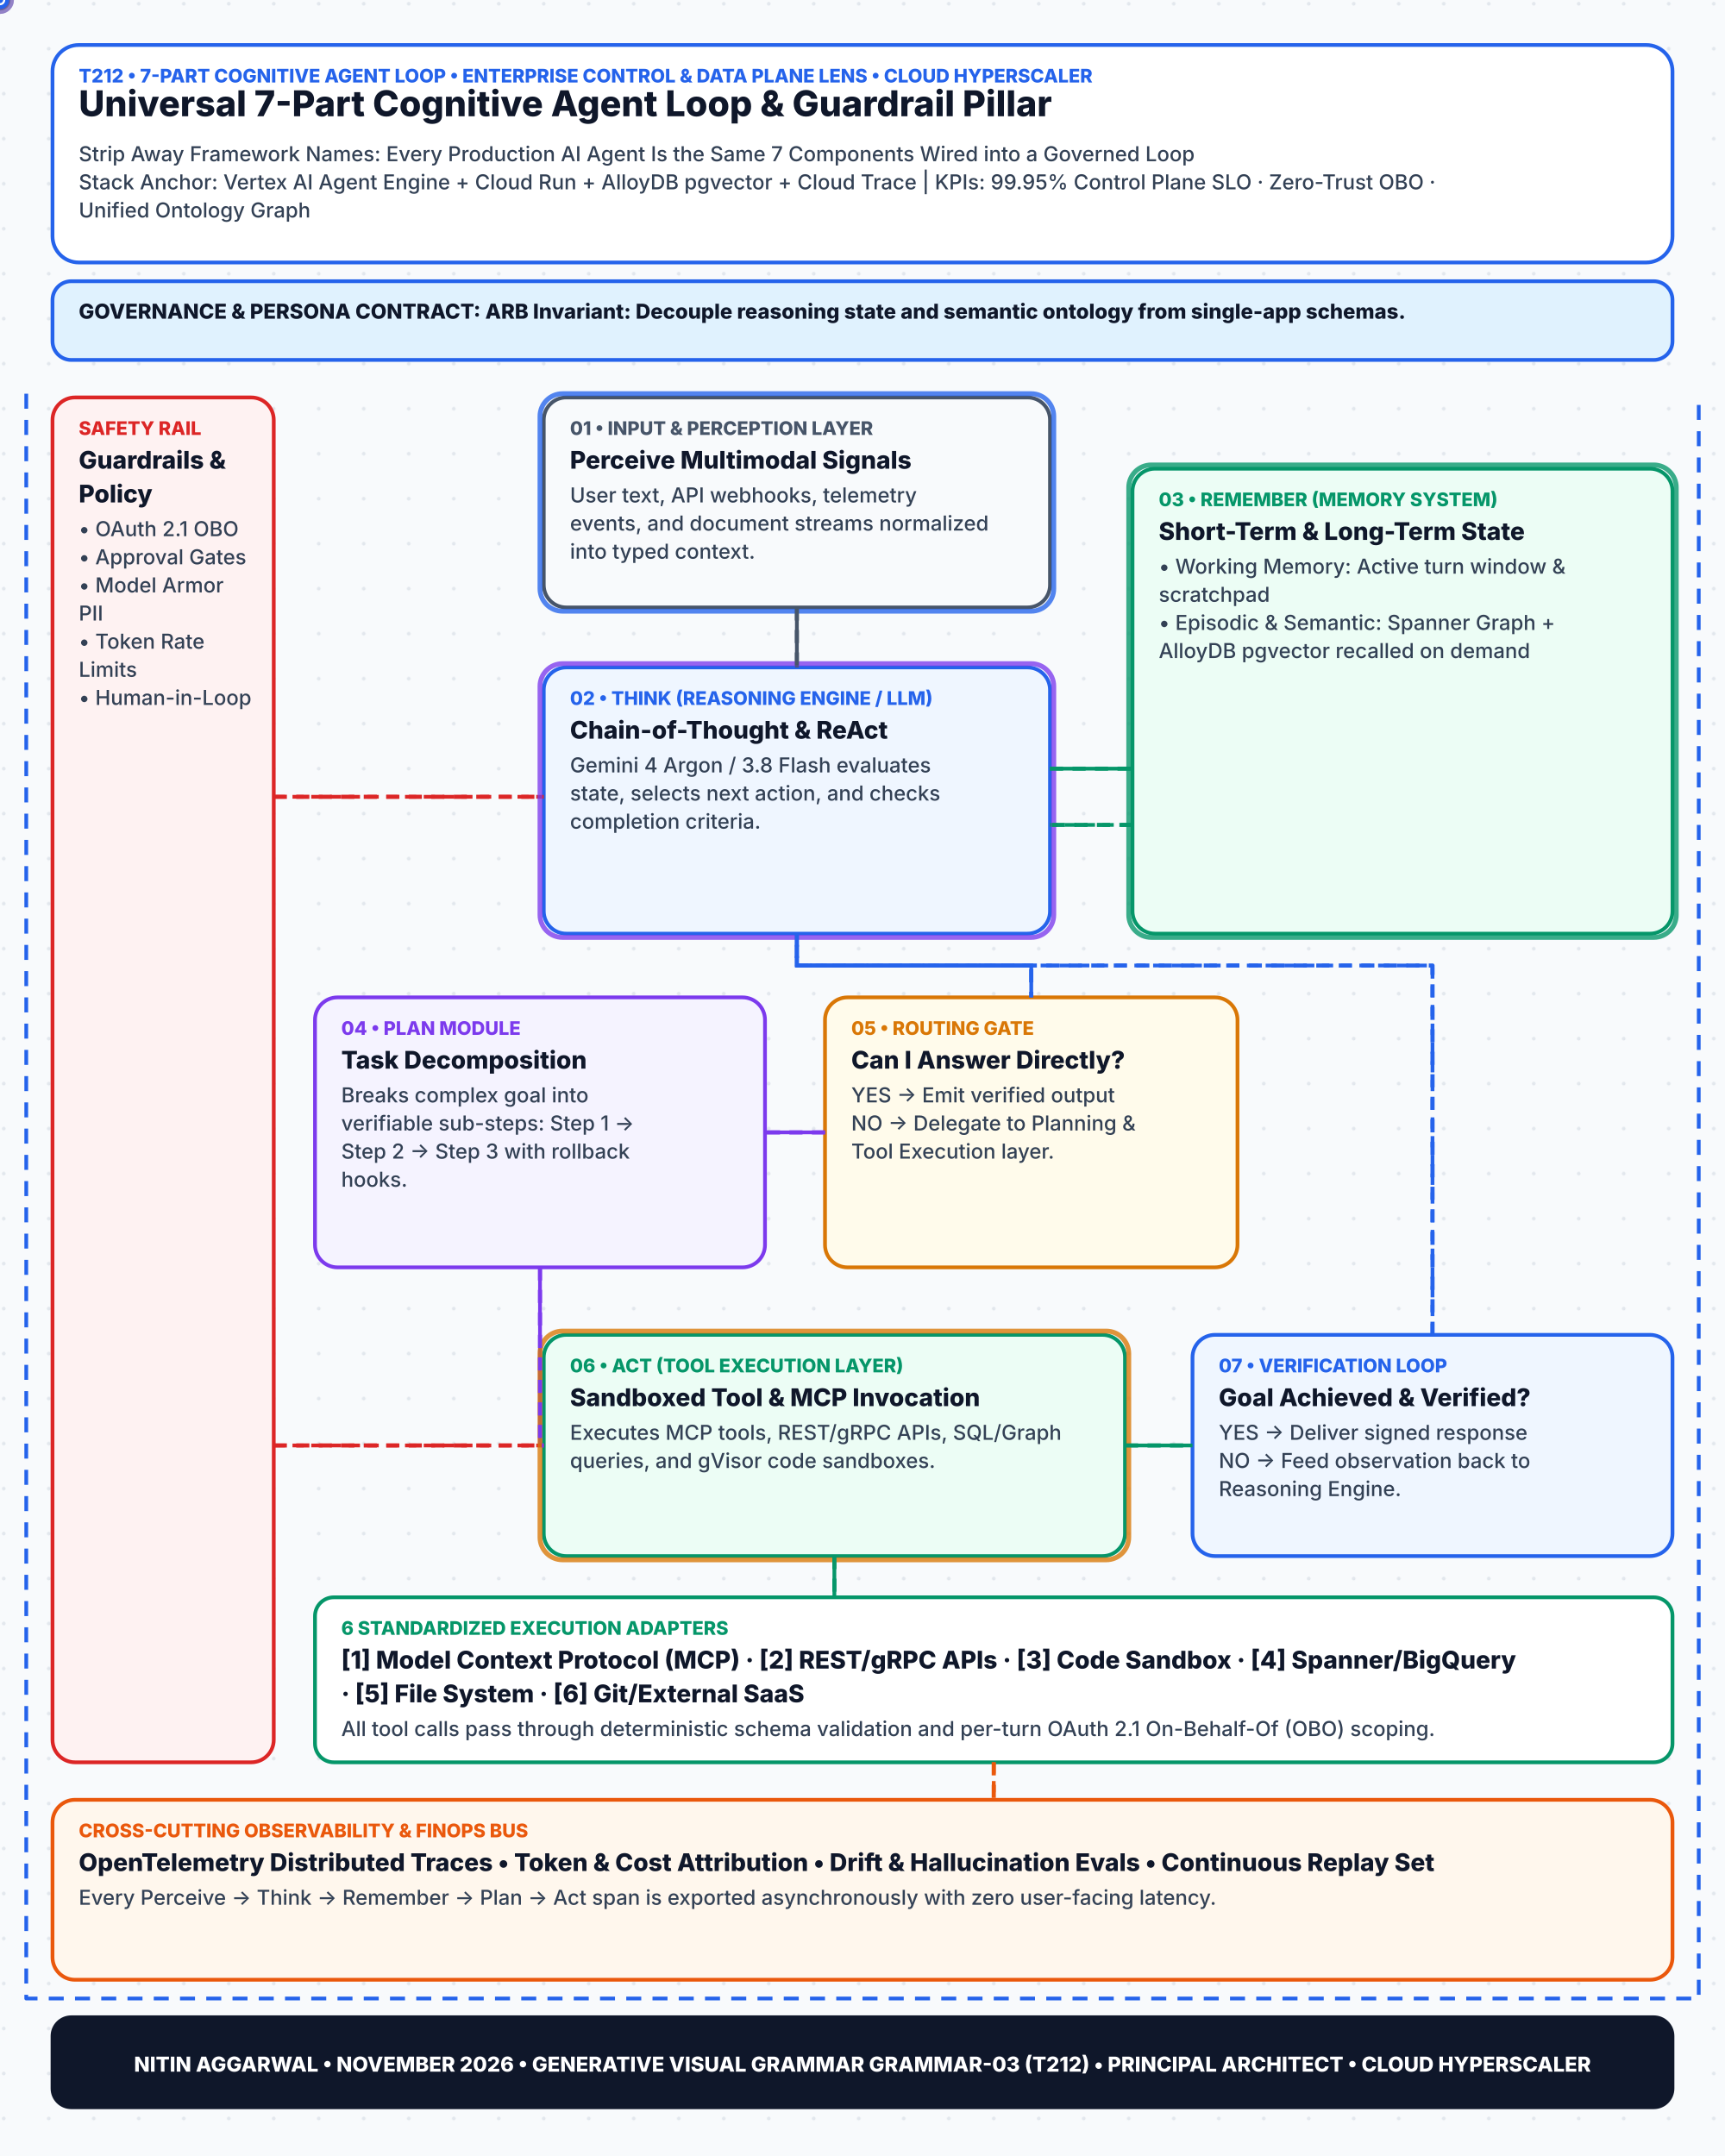
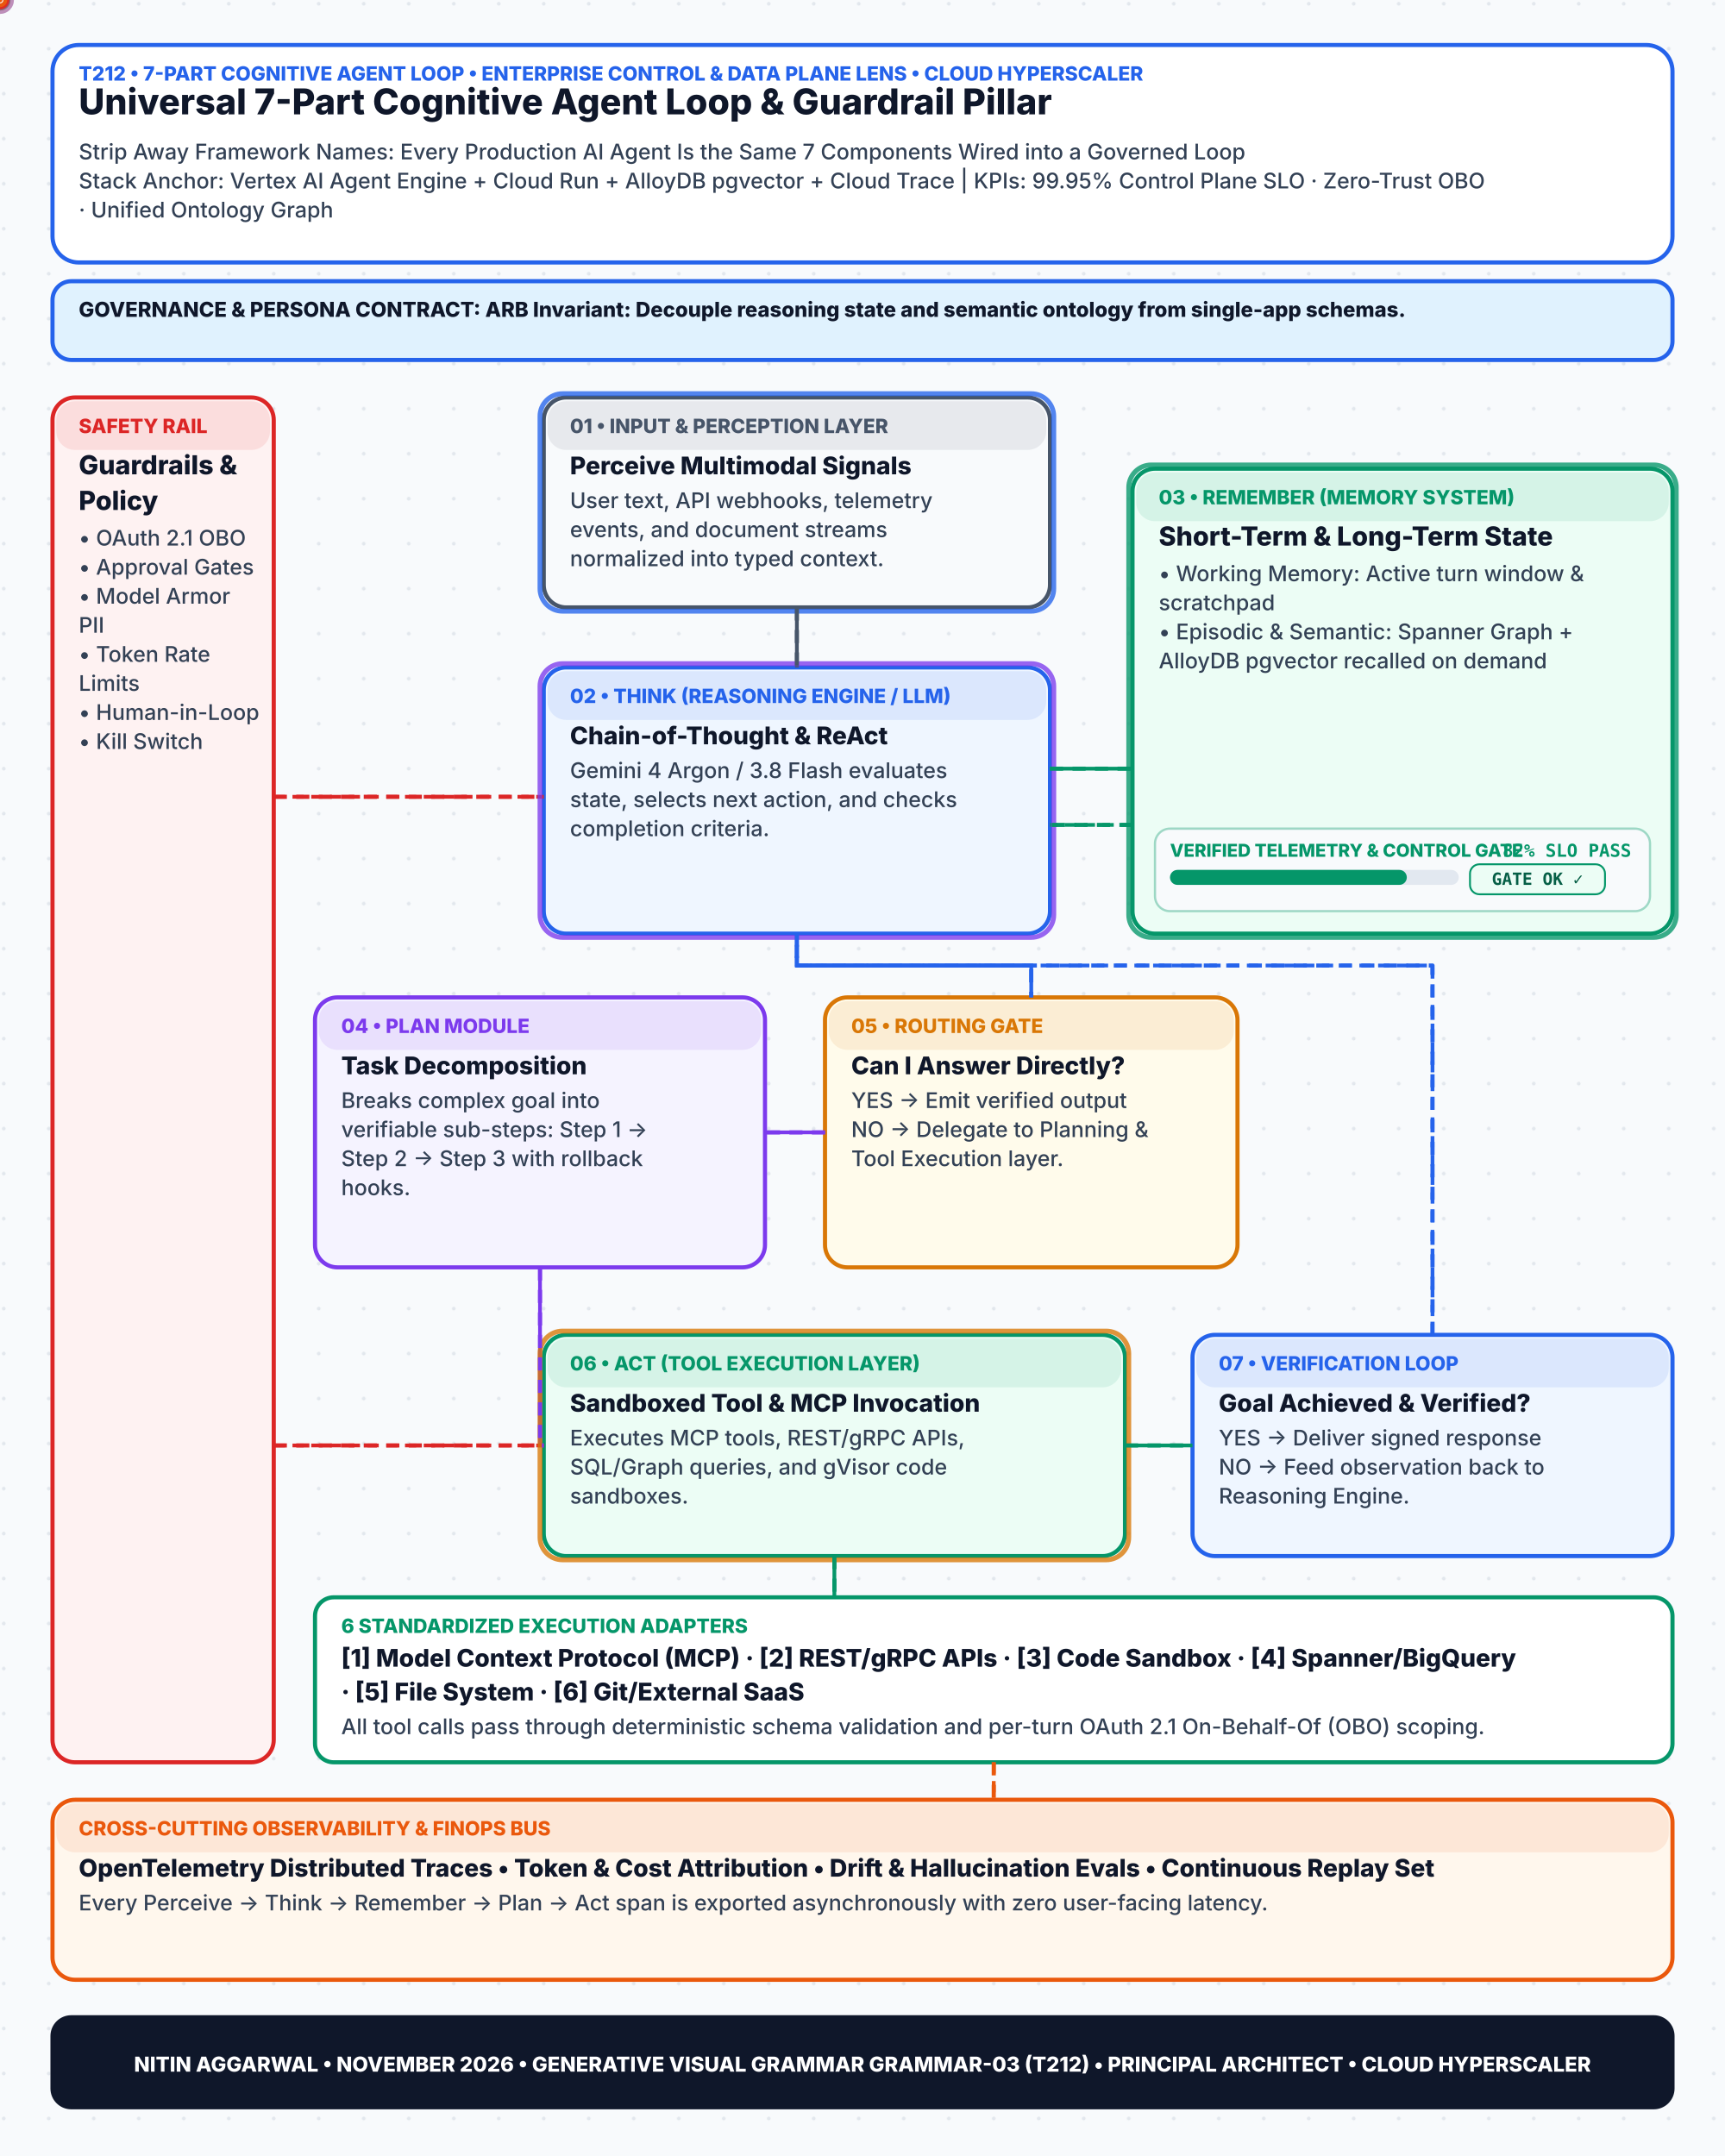
<svg xmlns="http://www.w3.org/2000/svg" viewBox="0 0 920 1150" width="920" height="1150">
  <defs>
    <pattern id="genGrid" width="24" height="24" patternUnits="userSpaceOnUse">
      <circle cx="2" cy="2" r="1" fill="#94A3B8" fill-opacity="0.20" />
    </pattern>
    <style>
@keyframes flowDash { from { stroke-dashoffset: 40; } to { stroke-dashoffset: 0; } }
.flow-line { animation: flowDash 1.0s linear infinite; }
@keyframes pulseStroke { 0%,100% { stroke-width: 2.4px; } 50% { stroke-width: 5px; } }
.pulse { animation: pulseStroke 2.2s ease-in-out infinite; }
@keyframes blink { 0%,100% { opacity: 1; } 50% { opacity: 0.35; } }
.blink { animation: blink 1.4s ease-in-out infinite; }
@keyframes phaseSpot1 { 0%,24% { opacity: 0.96; stroke-width: 3.4px; } 26%,100% { opacity: 0.22; stroke-width: 1.5px; } }
@keyframes phaseSpot2 { 0%,24% { opacity: 0.22; stroke-width: 1.5px; } 25%,49% { opacity: 0.96; stroke-width: 3.4px; } 51%,100% { opacity: 0.22; stroke-width: 1.5px; } }
@keyframes phaseSpot3 { 0%,49% { opacity: 0.22; stroke-width: 1.5px; } 50%,74% { opacity: 0.96; stroke-width: 3.4px; } 76%,100% { opacity: 0.22; stroke-width: 1.5px; } }
@keyframes phaseSpot4 { 0%,74% { opacity: 0.22; stroke-width: 1.5px; } 75%,99% { opacity: 0.96; stroke-width: 3.4px; } 100% { opacity: 0.22; stroke-width: 1.5px; } }
.phase-glow-1 { animation: phaseSpot1 4.8s ease-in-out infinite; }
.phase-glow-2 { animation: phaseSpot2 4.8s ease-in-out infinite; }
.phase-glow-3 { animation: phaseSpot3 4.8s ease-in-out infinite; }
.phase-glow-4 { animation: phaseSpot4 4.8s ease-in-out infinite; }
</style>
  </defs>
  <rect x="0" y="0" width="920" height="1150" fill="#F8FAFC" />
  <rect x="0" y="0" width="920" height="1150" fill="url(#genGrid)" />
-   <rect x="28.0" y="24.0" width="864.0" height="116.0" rx="14.0" fill="#FFFFFF" stroke="#2563EB" stroke-width="2" />
-   <text x="42.0" y="44.0" font-family="Inter, -apple-system, Helvetica, Arial, sans-serif" font-size="10" font-weight="800" fill="#2563EB">T212 • 7-PART COGNITIVE AGENT LOOP • ENTERPRISE CONTROL &amp; DATA PLANE LENS • CLOUD HYPERSCALER</text>
-   <text x="42.0" y="62.0" font-family="Inter, -apple-system, Helvetica, Arial, sans-serif" font-size="19" font-weight="800" fill="#0F172A">Universal 7-Part Cognitive Agent Loop &amp; Guardrail Pillar</text>
-   <text x="42.0" y="86.0" font-family="Inter, -apple-system, Helvetica, Arial, sans-serif" font-size="11" font-weight="500" fill="#334155">Strip Away Framework Names: Every Production AI Agent Is the Same 7 Components Wired into a Governed Loop</text>
-   <text x="42.0" y="101.0" font-family="Inter, -apple-system, Helvetica, Arial, sans-serif" font-size="11" font-weight="500" fill="#334155">Stack Anchor: Vertex AI Agent Engine + Cloud Run + AlloyDB pgvector + Cloud Trace | KPIs: 99.95% Control Plane SLO · Zero-Trust OBO ·</text>
-   <text x="42.0" y="116.0" font-family="Inter, -apple-system, Helvetica, Arial, sans-serif" font-size="11" font-weight="500" fill="#334155">Unified Ontology Graph</text>
-   <rect x="28.0" y="150.0" width="864.0" height="42.0" rx="10.0" fill="#E0F2FE" stroke="#2563EB" stroke-width="2" />
-   <text x="42.0" y="170.0" font-family="Inter, -apple-system, Helvetica, Arial, sans-serif" font-size="11" font-weight="800" fill="#0F172A">GOVERNANCE &amp; PERSONA CONTRACT: ARB Invariant: Decouple reasoning state and semantic ontology from single-app schemas.</text>
-   <rect x="28.0" y="212.0" width="118.0" height="728.0" rx="12.0" fill="#FEF2F2" stroke="#DC2626" stroke-width="2" />
-   <text x="42.0" y="232.0" font-family="Inter, -apple-system, Helvetica, Arial, sans-serif" font-size="10" font-weight="800" fill="#DC2626">SAFETY RAIL</text>
-   <text x="42.0" y="250.0" font-family="Inter, -apple-system, Helvetica, Arial, sans-serif" font-size="13" font-weight="800" fill="#0F172A">Guardrails &amp;</text>
-   <text x="42.0" y="268.0" font-family="Inter, -apple-system, Helvetica, Arial, sans-serif" font-size="13" font-weight="800" fill="#0F172A">Policy</text>
-   <text x="42.0" y="286.0" font-family="Inter, -apple-system, Helvetica, Arial, sans-serif" font-size="11" font-weight="500" fill="#334155">• OAuth 2.1 OBO</text>
-   <text x="42.0" y="301.0" font-family="Inter, -apple-system, Helvetica, Arial, sans-serif" font-size="11" font-weight="500" fill="#334155">• Approval Gates</text>
-   <text x="42.0" y="316.0" font-family="Inter, -apple-system, Helvetica, Arial, sans-serif" font-size="11" font-weight="500" fill="#334155">• Model Armor</text>
-   <text x="42.0" y="331.0" font-family="Inter, -apple-system, Helvetica, Arial, sans-serif" font-size="11" font-weight="500" fill="#334155">PII</text>
-   <text x="42.0" y="346.0" font-family="Inter, -apple-system, Helvetica, Arial, sans-serif" font-size="11" font-weight="500" fill="#334155">• Token Rate</text>
-   <text x="42.0" y="361.0" font-family="Inter, -apple-system, Helvetica, Arial, sans-serif" font-size="11" font-weight="500" fill="#334155">Limits</text>
-   <text x="42.0" y="376.0" font-family="Inter, -apple-system, Helvetica, Arial, sans-serif" font-size="11" font-weight="500" fill="#334155">• Human-in-Loop</text>
-   <rect x="290.0" y="212.0" width="270.0" height="112.0" rx="12.0" fill="#F8FAFC" stroke="#475569" stroke-width="2" />
-   <text x="304.0" y="232.0" font-family="Inter, -apple-system, Helvetica, Arial, sans-serif" font-size="10" font-weight="800" fill="#475569">01 • INPUT &amp; PERCEPTION LAYER</text>
-   <text x="304.0" y="250.0" font-family="Inter, -apple-system, Helvetica, Arial, sans-serif" font-size="13" font-weight="800" fill="#0F172A">Perceive Multimodal Signals</text>
-   <text x="304.0" y="268.0" font-family="Inter, -apple-system, Helvetica, Arial, sans-serif" font-size="11" font-weight="500" fill="#334155">User text, API webhooks, telemetry</text>
-   <text x="304.0" y="283.0" font-family="Inter, -apple-system, Helvetica, Arial, sans-serif" font-size="11" font-weight="500" fill="#334155">events, and document streams normalized</text>
-   <text x="304.0" y="298.0" font-family="Inter, -apple-system, Helvetica, Arial, sans-serif" font-size="11" font-weight="500" fill="#334155">into typed context.</text>
-   <rect x="290.0" y="356.0" width="270.0" height="142.0" rx="12.0" fill="#EFF6FF" stroke="#2563EB" stroke-width="2" />
-   <text x="304.0" y="376.0" font-family="Inter, -apple-system, Helvetica, Arial, sans-serif" font-size="10" font-weight="800" fill="#2563EB">02 • THINK (REASONING ENGINE / LLM)</text>
-   <text x="304.0" y="394.0" font-family="Inter, -apple-system, Helvetica, Arial, sans-serif" font-size="13" font-weight="800" fill="#0F172A">Chain-of-Thought &amp; ReAct</text>
-   <text x="304.0" y="412.0" font-family="Inter, -apple-system, Helvetica, Arial, sans-serif" font-size="11" font-weight="500" fill="#334155">Gemini 4 Argon / 3.8 Flash evaluates</text>
-   <text x="304.0" y="427.0" font-family="Inter, -apple-system, Helvetica, Arial, sans-serif" font-size="11" font-weight="500" fill="#334155">state, selects next action, and checks</text>
-   <text x="304.0" y="442.0" font-family="Inter, -apple-system, Helvetica, Arial, sans-serif" font-size="11" font-weight="500" fill="#334155">completion criteria.</text>
-   <rect x="604.0" y="250.0" width="288.0" height="248.0" rx="12.0" fill="#ECFDF5" stroke="#059669" stroke-width="2" />
-   <text x="618.0" y="270.0" font-family="Inter, -apple-system, Helvetica, Arial, sans-serif" font-size="10" font-weight="800" fill="#059669">03 • REMEMBER (MEMORY SYSTEM)</text>
-   <text x="618.0" y="288.0" font-family="Inter, -apple-system, Helvetica, Arial, sans-serif" font-size="13" font-weight="800" fill="#0F172A">Short-Term &amp; Long-Term State</text>
-   <text x="618.0" y="306.0" font-family="Inter, -apple-system, Helvetica, Arial, sans-serif" font-size="11" font-weight="500" fill="#334155">• Working Memory: Active turn window &amp;</text>
-   <text x="618.0" y="321.0" font-family="Inter, -apple-system, Helvetica, Arial, sans-serif" font-size="11" font-weight="500" fill="#334155">scratchpad</text>
-   <text x="618.0" y="336.0" font-family="Inter, -apple-system, Helvetica, Arial, sans-serif" font-size="11" font-weight="500" fill="#334155">• Episodic &amp; Semantic: Spanner Graph +</text>
-   <text x="618.0" y="351.0" font-family="Inter, -apple-system, Helvetica, Arial, sans-serif" font-size="11" font-weight="500" fill="#334155">AlloyDB pgvector recalled on demand</text>
-   <rect x="168.0" y="532.0" width="240.0" height="144.0" rx="12.0" fill="#F5F3FF" stroke="#7C3AED" stroke-width="2" />
-   <text x="182.0" y="552.0" font-family="Inter, -apple-system, Helvetica, Arial, sans-serif" font-size="10" font-weight="800" fill="#7C3AED">04 • PLAN MODULE</text>
-   <text x="182.0" y="570.0" font-family="Inter, -apple-system, Helvetica, Arial, sans-serif" font-size="13" font-weight="800" fill="#0F172A">Task Decomposition</text>
-   <text x="182.0" y="588.0" font-family="Inter, -apple-system, Helvetica, Arial, sans-serif" font-size="11" font-weight="500" fill="#334155">Breaks complex goal into</text>
-   <text x="182.0" y="603.0" font-family="Inter, -apple-system, Helvetica, Arial, sans-serif" font-size="11" font-weight="500" fill="#334155">verifiable sub-steps: Step 1 -&gt;</text>
-   <text x="182.0" y="618.0" font-family="Inter, -apple-system, Helvetica, Arial, sans-serif" font-size="11" font-weight="500" fill="#334155">Step 2 -&gt; Step 3 with rollback</text>
-   <text x="182.0" y="633.0" font-family="Inter, -apple-system, Helvetica, Arial, sans-serif" font-size="11" font-weight="500" fill="#334155">hooks.</text>
-   <rect x="440.0" y="532.0" width="220.0" height="144.0" rx="12.0" fill="#FFFBEB" stroke="#D97706" stroke-width="2" />
-   <text x="454.0" y="552.0" font-family="Inter, -apple-system, Helvetica, Arial, sans-serif" font-size="10" font-weight="800" fill="#D97706">05 • ROUTING GATE</text>
-   <text x="454.0" y="570.0" font-family="Inter, -apple-system, Helvetica, Arial, sans-serif" font-size="13" font-weight="800" fill="#0F172A">Can I Answer Directly?</text>
-   <text x="454.0" y="588.0" font-family="Inter, -apple-system, Helvetica, Arial, sans-serif" font-size="11" font-weight="500" fill="#334155">YES -&gt; Emit verified output</text>
-   <text x="454.0" y="603.0" font-family="Inter, -apple-system, Helvetica, Arial, sans-serif" font-size="11" font-weight="500" fill="#334155">NO -&gt; Delegate to Planning &amp;</text>
-   <text x="454.0" y="618.0" font-family="Inter, -apple-system, Helvetica, Arial, sans-serif" font-size="11" font-weight="500" fill="#334155">Tool Execution layer.</text>
-   <rect x="290.0" y="712.0" width="310.0" height="118.0" rx="12.0" fill="#ECFDF5" stroke="#059669" stroke-width="2" />
-   <text x="304.0" y="732.0" font-family="Inter, -apple-system, Helvetica, Arial, sans-serif" font-size="10" font-weight="800" fill="#059669">06 • ACT (TOOL EXECUTION LAYER)</text>
-   <text x="304.0" y="750.0" font-family="Inter, -apple-system, Helvetica, Arial, sans-serif" font-size="13" font-weight="800" fill="#0F172A">Sandboxed Tool &amp; MCP Invocation</text>
-   <text x="304.0" y="768.0" font-family="Inter, -apple-system, Helvetica, Arial, sans-serif" font-size="11" font-weight="500" fill="#334155">Executes MCP tools, REST/gRPC APIs, SQL/Graph</text>
-   <text x="304.0" y="783.0" font-family="Inter, -apple-system, Helvetica, Arial, sans-serif" font-size="11" font-weight="500" fill="#334155">queries, and gVisor code sandboxes.</text>
-   <rect x="636.0" y="712.0" width="256.0" height="118.0" rx="12.0" fill="#EFF6FF" stroke="#2563EB" stroke-width="2" />
-   <text x="650.0" y="732.0" font-family="Inter, -apple-system, Helvetica, Arial, sans-serif" font-size="10" font-weight="800" fill="#2563EB">07 • VERIFICATION LOOP</text>
-   <text x="650.0" y="750.0" font-family="Inter, -apple-system, Helvetica, Arial, sans-serif" font-size="13" font-weight="800" fill="#0F172A">Goal Achieved &amp; Verified?</text>
-   <text x="650.0" y="768.0" font-family="Inter, -apple-system, Helvetica, Arial, sans-serif" font-size="11" font-weight="500" fill="#334155">YES -&gt; Deliver signed response</text>
-   <text x="650.0" y="783.0" font-family="Inter, -apple-system, Helvetica, Arial, sans-serif" font-size="11" font-weight="500" fill="#334155">NO -&gt; Feed observation back to</text>
-   <text x="650.0" y="798.0" font-family="Inter, -apple-system, Helvetica, Arial, sans-serif" font-size="11" font-weight="500" fill="#334155">Reasoning Engine.</text>
-   <rect x="168.0" y="852.0" width="724.0" height="88.0" rx="10.0" fill="#FFFFFF" stroke="#059669" stroke-width="2" />
-   <text x="182.0" y="872.0" font-family="Inter, -apple-system, Helvetica, Arial, sans-serif" font-size="10" font-weight="800" fill="#059669">6 STANDARDIZED EXECUTION ADAPTERS</text>
-   <text x="182.0" y="890.0" font-family="Inter, -apple-system, Helvetica, Arial, sans-serif" font-size="13" font-weight="800" fill="#0F172A">[1] Model Context Protocol (MCP) · [2] REST/gRPC APIs · [3] Code Sandbox · [4] Spanner/BigQuery</text>
-   <text x="182.0" y="908.0" font-family="Inter, -apple-system, Helvetica, Arial, sans-serif" font-size="13" font-weight="800" fill="#0F172A">· [5] File System · [6] Git/External SaaS</text>
-   <text x="182.0" y="926.0" font-family="Inter, -apple-system, Helvetica, Arial, sans-serif" font-size="11" font-weight="500" fill="#334155">All tool calls pass through deterministic schema validation and per-turn OAuth 2.1 On-Behalf-Of (OBO) scoping.</text>
-   <rect x="28.0" y="960.0" width="864.0" height="96.0" rx="12.0" fill="#FFF7ED" stroke="#EA580C" stroke-width="2" />
-   <text x="42.0" y="980.0" font-family="Inter, -apple-system, Helvetica, Arial, sans-serif" font-size="10" font-weight="800" fill="#EA580C">CROSS-CUTTING OBSERVABILITY &amp; FINOPS BUS</text>
-   <text x="42.0" y="998.0" font-family="Inter, -apple-system, Helvetica, Arial, sans-serif" font-size="13" font-weight="800" fill="#0F172A">OpenTelemetry Distributed Traces • Token &amp; Cost Attribution • Drift &amp; Hallucination Evals • Continuous Replay Set</text>
-   <text x="42.0" y="1016.0" font-family="Inter, -apple-system, Helvetica, Arial, sans-serif" font-size="11" font-weight="500" fill="#334155">Every Perceive -&gt; Think -&gt; Remember -&gt; Plan -&gt; Act span is exported asynchronously with zero user-facing latency.</text>
-   <rect x="28.0" y="1076.0" width="864.0" height="48.0" rx="10.0" fill="#0F172A" stroke="#0F172A" stroke-width="2" />
+   <rect x="28.0" y="24.0" width="864.0" height="116.0" rx="14.0" fill="#FFFFFF" stroke="#2563EB" stroke-width="2.2" />
+   <text x="42.0" y="43.0" font-family="Inter, -apple-system, Helvetica, Arial, sans-serif" font-size="10.5" font-weight="800" fill="#2563EB">T212 • 7-PART COGNITIVE AGENT LOOP • ENTERPRISE CONTROL &amp; DATA PLANE LENS • CLOUD HYPERSCALER</text>
+   <text x="42.0" y="61.0" font-family="Inter, -apple-system, Helvetica, Arial, sans-serif" font-size="19" font-weight="800" fill="#0F172A">Universal 7-Part Cognitive Agent Loop &amp; Guardrail Pillar</text>
+   <text x="42.0" y="85.0" font-family="Inter, -apple-system, Helvetica, Arial, sans-serif" font-size="11.5" font-weight="500" fill="#334155">Strip Away Framework Names: Every Production AI Agent Is the Same 7 Components Wired into a Governed Loop</text>
+   <text x="42.0" y="100.5" font-family="Inter, -apple-system, Helvetica, Arial, sans-serif" font-size="11.5" font-weight="500" fill="#334155">Stack Anchor: Vertex AI Agent Engine + Cloud Run + AlloyDB pgvector + Cloud Trace | KPIs: 99.95% Control Plane SLO · Zero-Trust OBO</text>
+   <text x="42.0" y="116.0" font-family="Inter, -apple-system, Helvetica, Arial, sans-serif" font-size="11.5" font-weight="500" fill="#334155">· Unified Ontology Graph</text>
+   <rect x="28.0" y="150.0" width="864.0" height="42.0" rx="10.0" fill="#E0F2FE" stroke="#2563EB" stroke-width="2.2" />
+   <text x="42.0" y="169.0" font-family="Inter, -apple-system, Helvetica, Arial, sans-serif" font-size="11" font-weight="800" fill="#0F172A">GOVERNANCE &amp; PERSONA CONTRACT: ARB Invariant: Decouple reasoning state and semantic ontology from single-app schemas.</text>
+   <rect x="28.0" y="212.0" width="118.0" height="728.0" rx="12.0" fill="#FEF2F2" stroke="#DC2626" stroke-width="2.2" />
+   <rect x="30.0" y="214.0" width="114.0" height="26.0" rx="10.0" fill="#DC2626" fill-opacity="0.10" />
+   <text x="42.0" y="231.0" font-family="Inter, -apple-system, Helvetica, Arial, sans-serif" font-size="10.5" font-weight="800" fill="#DC2626">SAFETY RAIL</text>
+   <text x="42.0" y="253.0" font-family="Inter, -apple-system, Helvetica, Arial, sans-serif" font-size="14" font-weight="800" fill="#0F172A">Guardrails &amp;</text>
+   <text x="42.0" y="272.0" font-family="Inter, -apple-system, Helvetica, Arial, sans-serif" font-size="14" font-weight="800" fill="#0F172A">Policy</text>
+   <text x="42.0" y="291.0" font-family="Inter, -apple-system, Helvetica, Arial, sans-serif" font-size="11.5" font-weight="500" fill="#334155">• OAuth 2.1 OBO</text>
+   <text x="42.0" y="306.5" font-family="Inter, -apple-system, Helvetica, Arial, sans-serif" font-size="11.5" font-weight="500" fill="#334155">• Approval Gates</text>
+   <text x="42.0" y="322.0" font-family="Inter, -apple-system, Helvetica, Arial, sans-serif" font-size="11.5" font-weight="500" fill="#334155">• Model Armor</text>
+   <text x="42.0" y="337.5" font-family="Inter, -apple-system, Helvetica, Arial, sans-serif" font-size="11.5" font-weight="500" fill="#334155">PII</text>
+   <text x="42.0" y="353.0" font-family="Inter, -apple-system, Helvetica, Arial, sans-serif" font-size="11.5" font-weight="500" fill="#334155">• Token Rate</text>
+   <text x="42.0" y="368.5" font-family="Inter, -apple-system, Helvetica, Arial, sans-serif" font-size="11.5" font-weight="500" fill="#334155">Limits</text>
+   <text x="42.0" y="384.0" font-family="Inter, -apple-system, Helvetica, Arial, sans-serif" font-size="11.5" font-weight="500" fill="#334155">• Human-in-Loop</text>
+   <text x="42.0" y="399.5" font-family="Inter, -apple-system, Helvetica, Arial, sans-serif" font-size="11.5" font-weight="500" fill="#334155">• Kill Switch</text>
+   <rect x="290.0" y="212.0" width="270.0" height="112.0" rx="12.0" fill="#F8FAFC" stroke="#475569" stroke-width="2.2" />
+   <rect x="292.0" y="214.0" width="266.0" height="26.0" rx="10.0" fill="#475569" fill-opacity="0.10" />
+   <text x="304.0" y="231.0" font-family="Inter, -apple-system, Helvetica, Arial, sans-serif" font-size="10.5" font-weight="800" fill="#475569">01 • INPUT &amp; PERCEPTION LAYER</text>
+   <text x="304.0" y="253.0" font-family="Inter, -apple-system, Helvetica, Arial, sans-serif" font-size="13" font-weight="800" fill="#0F172A">Perceive Multimodal Signals</text>
+   <text x="304.0" y="271.0" font-family="Inter, -apple-system, Helvetica, Arial, sans-serif" font-size="11.5" font-weight="500" fill="#334155">User text, API webhooks, telemetry</text>
+   <text x="304.0" y="286.5" font-family="Inter, -apple-system, Helvetica, Arial, sans-serif" font-size="11.5" font-weight="500" fill="#334155">events, and document streams</text>
+   <text x="304.0" y="302.0" font-family="Inter, -apple-system, Helvetica, Arial, sans-serif" font-size="11.5" font-weight="500" fill="#334155">normalized into typed context.</text>
+   <rect x="290.0" y="356.0" width="270.0" height="142.0" rx="12.0" fill="#EFF6FF" stroke="#2563EB" stroke-width="2.2" />
+   <rect x="292.0" y="358.0" width="266.0" height="26.0" rx="10.0" fill="#2563EB" fill-opacity="0.10" />
+   <text x="304.0" y="375.0" font-family="Inter, -apple-system, Helvetica, Arial, sans-serif" font-size="10.5" font-weight="800" fill="#2563EB">02 • THINK (REASONING ENGINE / LLM)</text>
+   <text x="304.0" y="397.0" font-family="Inter, -apple-system, Helvetica, Arial, sans-serif" font-size="13" font-weight="800" fill="#0F172A">Chain-of-Thought &amp; ReAct</text>
+   <text x="304.0" y="415.0" font-family="Inter, -apple-system, Helvetica, Arial, sans-serif" font-size="11.5" font-weight="500" fill="#334155">Gemini 4 Argon / 3.8 Flash evaluates</text>
+   <text x="304.0" y="430.5" font-family="Inter, -apple-system, Helvetica, Arial, sans-serif" font-size="11.5" font-weight="500" fill="#334155">state, selects next action, and checks</text>
+   <text x="304.0" y="446.0" font-family="Inter, -apple-system, Helvetica, Arial, sans-serif" font-size="11.5" font-weight="500" fill="#334155">completion criteria.</text>
+   <rect x="604.0" y="250.0" width="288.0" height="248.0" rx="12.0" fill="#ECFDF5" stroke="#059669" stroke-width="2.2" />
+   <rect x="606.0" y="252.0" width="284.0" height="26.0" rx="10.0" fill="#059669" fill-opacity="0.10" />
+   <text x="618.0" y="269.0" font-family="Inter, -apple-system, Helvetica, Arial, sans-serif" font-size="10.5" font-weight="800" fill="#059669">03 • REMEMBER (MEMORY SYSTEM)</text>
+   <text x="618.0" y="291.0" font-family="Inter, -apple-system, Helvetica, Arial, sans-serif" font-size="14" font-weight="800" fill="#0F172A">Short-Term &amp; Long-Term State</text>
+   <text x="618.0" y="310.0" font-family="Inter, -apple-system, Helvetica, Arial, sans-serif" font-size="11.5" font-weight="500" fill="#334155">• Working Memory: Active turn window &amp;</text>
+   <text x="618.0" y="325.5" font-family="Inter, -apple-system, Helvetica, Arial, sans-serif" font-size="11.5" font-weight="500" fill="#334155">scratchpad</text>
+   <text x="618.0" y="341.0" font-family="Inter, -apple-system, Helvetica, Arial, sans-serif" font-size="11.5" font-weight="500" fill="#334155">• Episodic &amp; Semantic: Spanner Graph +</text>
+   <text x="618.0" y="356.5" font-family="Inter, -apple-system, Helvetica, Arial, sans-serif" font-size="11.5" font-weight="500" fill="#334155">AlloyDB pgvector recalled on demand</text>
+   <rect x="616.0" y="442.0" width="264.0" height="44.0" rx="8.0" fill="#F8FAFC" stroke="#059669" stroke-opacity="0.35" stroke-width="1.2" />
+   <text x="624.0" y="457.0" font-family="Inter, -apple-system, Helvetica, Arial, sans-serif" font-size="9.5" font-weight="800" fill="#059669">VERIFIED TELEMETRY &amp; CONTROL GATE</text>
+   <text x="870.0" y="457.0" text-anchor="end" font-family="ui-monospace, SFMono-Regular, Menlo, monospace" font-size="9.5" font-weight="800" fill="#059669">82% SLO PASS</text>
+   <rect x="624.0" y="464.0" width="154.0" height="8.0" rx="4.0" fill="#E2E8F0" />
+   <rect x="624.0" y="464.0" width="126.3" height="8.0" rx="4.0" fill="#059669" />
+   <rect x="784.0" y="461.0" width="72.0" height="16.0" rx="5.0" fill="#ECFDF5" stroke="#059669" stroke-width="1" />
+   <text x="820.0" y="472.0" text-anchor="middle" font-family="ui-monospace, SFMono-Regular, Menlo, monospace" font-size="9" font-weight="800" fill="#065F46">GATE OK ✓</text>
+   <rect x="168.0" y="532.0" width="240.0" height="144.0" rx="12.0" fill="#F5F3FF" stroke="#7C3AED" stroke-width="2.2" />
+   <rect x="170.0" y="534.0" width="236.0" height="26.0" rx="10.0" fill="#7C3AED" fill-opacity="0.10" />
+   <text x="182.0" y="551.0" font-family="Inter, -apple-system, Helvetica, Arial, sans-serif" font-size="10.5" font-weight="800" fill="#7C3AED">04 • PLAN MODULE</text>
+   <text x="182.0" y="573.0" font-family="Inter, -apple-system, Helvetica, Arial, sans-serif" font-size="13" font-weight="800" fill="#0F172A">Task Decomposition</text>
+   <text x="182.0" y="591.0" font-family="Inter, -apple-system, Helvetica, Arial, sans-serif" font-size="11.5" font-weight="500" fill="#334155">Breaks complex goal into</text>
+   <text x="182.0" y="606.5" font-family="Inter, -apple-system, Helvetica, Arial, sans-serif" font-size="11.5" font-weight="500" fill="#334155">verifiable sub-steps: Step 1 -&gt;</text>
+   <text x="182.0" y="622.0" font-family="Inter, -apple-system, Helvetica, Arial, sans-serif" font-size="11.5" font-weight="500" fill="#334155">Step 2 -&gt; Step 3 with rollback</text>
+   <text x="182.0" y="637.5" font-family="Inter, -apple-system, Helvetica, Arial, sans-serif" font-size="11.5" font-weight="500" fill="#334155">hooks.</text>
+   <rect x="440.0" y="532.0" width="220.0" height="144.0" rx="12.0" fill="#FFFBEB" stroke="#D97706" stroke-width="2.2" />
+   <rect x="442.0" y="534.0" width="216.0" height="26.0" rx="10.0" fill="#D97706" fill-opacity="0.10" />
+   <text x="454.0" y="551.0" font-family="Inter, -apple-system, Helvetica, Arial, sans-serif" font-size="10.5" font-weight="800" fill="#D97706">05 • ROUTING GATE</text>
+   <text x="454.0" y="573.0" font-family="Inter, -apple-system, Helvetica, Arial, sans-serif" font-size="13" font-weight="800" fill="#0F172A">Can I Answer Directly?</text>
+   <text x="454.0" y="591.0" font-family="Inter, -apple-system, Helvetica, Arial, sans-serif" font-size="11.5" font-weight="500" fill="#334155">YES -&gt; Emit verified output</text>
+   <text x="454.0" y="606.5" font-family="Inter, -apple-system, Helvetica, Arial, sans-serif" font-size="11.5" font-weight="500" fill="#334155">NO -&gt; Delegate to Planning &amp;</text>
+   <text x="454.0" y="622.0" font-family="Inter, -apple-system, Helvetica, Arial, sans-serif" font-size="11.5" font-weight="500" fill="#334155">Tool Execution layer.</text>
+   <rect x="290.0" y="712.0" width="310.0" height="118.0" rx="12.0" fill="#ECFDF5" stroke="#059669" stroke-width="2.2" />
+   <rect x="292.0" y="714.0" width="306.0" height="26.0" rx="10.0" fill="#059669" fill-opacity="0.10" />
+   <text x="304.0" y="731.0" font-family="Inter, -apple-system, Helvetica, Arial, sans-serif" font-size="10.5" font-weight="800" fill="#059669">06 • ACT (TOOL EXECUTION LAYER)</text>
+   <text x="304.0" y="753.0" font-family="Inter, -apple-system, Helvetica, Arial, sans-serif" font-size="13" font-weight="800" fill="#0F172A">Sandboxed Tool &amp; MCP Invocation</text>
+   <text x="304.0" y="771.0" font-family="Inter, -apple-system, Helvetica, Arial, sans-serif" font-size="11.5" font-weight="500" fill="#334155">Executes MCP tools, REST/gRPC APIs,</text>
+   <text x="304.0" y="786.5" font-family="Inter, -apple-system, Helvetica, Arial, sans-serif" font-size="11.5" font-weight="500" fill="#334155">SQL/Graph queries, and gVisor code</text>
+   <text x="304.0" y="802.0" font-family="Inter, -apple-system, Helvetica, Arial, sans-serif" font-size="11.5" font-weight="500" fill="#334155">sandboxes.</text>
+   <rect x="636.0" y="712.0" width="256.0" height="118.0" rx="12.0" fill="#EFF6FF" stroke="#2563EB" stroke-width="2.2" />
+   <rect x="638.0" y="714.0" width="252.0" height="26.0" rx="10.0" fill="#2563EB" fill-opacity="0.10" />
+   <text x="650.0" y="731.0" font-family="Inter, -apple-system, Helvetica, Arial, sans-serif" font-size="10.5" font-weight="800" fill="#2563EB">07 • VERIFICATION LOOP</text>
+   <text x="650.0" y="753.0" font-family="Inter, -apple-system, Helvetica, Arial, sans-serif" font-size="13" font-weight="800" fill="#0F172A">Goal Achieved &amp; Verified?</text>
+   <text x="650.0" y="771.0" font-family="Inter, -apple-system, Helvetica, Arial, sans-serif" font-size="11.5" font-weight="500" fill="#334155">YES -&gt; Deliver signed response</text>
+   <text x="650.0" y="786.5" font-family="Inter, -apple-system, Helvetica, Arial, sans-serif" font-size="11.5" font-weight="500" fill="#334155">NO -&gt; Feed observation back to</text>
+   <text x="650.0" y="802.0" font-family="Inter, -apple-system, Helvetica, Arial, sans-serif" font-size="11.5" font-weight="500" fill="#334155">Reasoning Engine.</text>
+   <rect x="168.0" y="852.0" width="724.0" height="88.0" rx="10.0" fill="#FFFFFF" stroke="#059669" stroke-width="2.2" />
+   <text x="182.0" y="871.0" font-family="Inter, -apple-system, Helvetica, Arial, sans-serif" font-size="10.5" font-weight="800" fill="#059669">6 STANDARDIZED EXECUTION ADAPTERS</text>
+   <text x="182.0" y="889.0" font-family="Inter, -apple-system, Helvetica, Arial, sans-serif" font-size="13" font-weight="800" fill="#0F172A">[1] Model Context Protocol (MCP) · [2] REST/gRPC APIs · [3] Code Sandbox · [4] Spanner/BigQuery</text>
+   <text x="182.0" y="907.0" font-family="Inter, -apple-system, Helvetica, Arial, sans-serif" font-size="13" font-weight="800" fill="#0F172A">· [5] File System · [6] Git/External SaaS</text>
+   <text x="182.0" y="925.0" font-family="Inter, -apple-system, Helvetica, Arial, sans-serif" font-size="11.5" font-weight="500" fill="#334155">All tool calls pass through deterministic schema validation and per-turn OAuth 2.1 On-Behalf-Of (OBO) scoping.</text>
+   <rect x="28.0" y="960.0" width="864.0" height="96.0" rx="12.0" fill="#FFF7ED" stroke="#EA580C" stroke-width="2.2" />
+   <rect x="30.0" y="962.0" width="860.0" height="26.0" rx="10.0" fill="#EA580C" fill-opacity="0.10" />
+   <text x="42.0" y="979.0" font-family="Inter, -apple-system, Helvetica, Arial, sans-serif" font-size="10.5" font-weight="800" fill="#EA580C">CROSS-CUTTING OBSERVABILITY &amp; FINOPS BUS</text>
+   <text x="42.0" y="1001.0" font-family="Inter, -apple-system, Helvetica, Arial, sans-serif" font-size="13" font-weight="800" fill="#0F172A">OpenTelemetry Distributed Traces • Token &amp; Cost Attribution • Drift &amp; Hallucination Evals • Continuous Replay Set</text>
+   <text x="42.0" y="1019.0" font-family="Inter, -apple-system, Helvetica, Arial, sans-serif" font-size="11.5" font-weight="500" fill="#334155">Every Perceive -&gt; Think -&gt; Remember -&gt; Plan -&gt; Act span is exported asynchronously with zero user-facing latency.</text>
+   <rect x="28.0" y="1076.0" width="864.0" height="48.0" rx="10.0" fill="#0F172A" stroke="#0F172A" stroke-width="2.2" />
  <text x="460.0" y="1105.0" text-anchor="middle" font-family="Inter, -apple-system, Helvetica, Arial, sans-serif" font-size="11" font-weight="800" fill="#FFFFFF">NITIN AGGARWAL • NOVEMBER 2026 • GENERATIVE VISUAL GRAMMAR GRAMMAR-03 (T212) • PRINCIPAL ARCHITECT • CLOUD HYPERSCALER</text>
  <path d="M 425.0 324.0 L 425.0 356.0" fill="none" stroke="#475569" stroke-width="2" />
  <path d="M 560.0 410.0 L 604.0 410.0" fill="none" stroke="#059669" stroke-width="2" />
  <path d="M 604.0 440.0 L 560.0 440.0" fill="none" stroke="#059669" stroke-width="2" stroke-dasharray="6 4" />
  <path d="M 425.0 498.0 L 425.0 515.0 L 550.0 515.0 L 550.0 532.0" fill="none" stroke="#2563EB" stroke-width="2" />
  <path d="M 440.0 604.0 L 408.0 604.0" fill="none" stroke="#7C3AED" stroke-width="2" />
  <path d="M 288.0 676.0 L 288.0 771.0 L 290.0 771.0" fill="none" stroke="#7C3AED" stroke-width="2" />
  <path d="M 600.0 771.0 L 636.0 771.0" fill="none" stroke="#059669" stroke-width="2" />
  <path d="M 764.0 712.0 L 764.0 515.0 L 425.0 515.0 L 425.0 498.0" fill="none" stroke="#2563EB" stroke-width="2" stroke-dasharray="6 4" />
  <path d="M 445.0 830.0 L 445.0 852.0" fill="none" stroke="#059669" stroke-width="2" />
  <path d="M 146.0 425.0 L 290.0 425.0" fill="none" stroke="#DC2626" stroke-width="2" stroke-dasharray="6 4" />
  <path d="M 146.0 771.0 L 290.0 771.0" fill="none" stroke="#DC2626" stroke-width="2" stroke-dasharray="6 4" />
  <path d="M 530.0 940.0 L 530.0 960.0" fill="none" stroke="#EA580C" stroke-width="2" stroke-dasharray="6 4" />
  <rect x="288.0" y="210.0" width="274.0" height="116.0" rx="12.0" class="phase-glow-1" fill="none" stroke="#2563EB" stroke-width="2.6" stroke-opacity="0.78" />
  <rect x="288.0" y="354.0" width="274.0" height="146.0" rx="12.0" class="phase-glow-2" fill="none" stroke="#7C3AED" stroke-width="2.6" stroke-opacity="0.78" />
  <rect x="602.0" y="248.0" width="292.0" height="252.0" rx="12.0" class="phase-glow-3" fill="none" stroke="#059669" stroke-width="2.6" stroke-opacity="0.78" />
  <rect x="288.0" y="710.0" width="314.0" height="122.0" rx="12.0" class="phase-glow-4" fill="none" stroke="#D97706" stroke-width="2.6" stroke-opacity="0.78" />
  <path d="M 425.0 324.0 L 425.0 356.0" class="flow-line" fill="none" stroke="#475569" stroke-width="2.2" stroke-linejoin="round" stroke-dasharray="7 5" stroke-dashoffset="0.0" />
  <g>
    <circle r="5.6" fill="#475569" fill-opacity="0.15" />
    <circle r="3.8" fill="#475569" fill-opacity="0.28" />
    <circle r="2.8" fill="#FFFFFF" stroke="#475569" stroke-width="2.0" />
    <circle r="1.3" fill="#475569" />
    <animateMotion dur="1.35s" begin="-0.00s" repeatCount="indefinite" path="M 425.0 324.0 L 425.0 356.0" />
  </g>
  <path d="M 560.0 410.0 L 604.0 410.0" class="flow-line" fill="none" stroke="#059669" stroke-width="2.2" stroke-linejoin="round" stroke-dasharray="7 5" stroke-dashoffset="0.0" />
  <g>
    <circle r="5.6" fill="#059669" fill-opacity="0.15" />
    <circle r="3.8" fill="#059669" fill-opacity="0.28" />
    <circle r="2.8" fill="#FFFFFF" stroke="#059669" stroke-width="2.0" />
    <circle r="1.3" fill="#059669" />
    <animateMotion dur="1.50s" begin="-0.00s" repeatCount="indefinite" path="M 560.0 410.0 L 604.0 410.0" />
  </g>
  <path d="M 604.0 440.0 L 560.0 440.0" class="flow-line" fill="none" stroke="#059669" stroke-width="2.2" stroke-linejoin="round" stroke-dasharray="7 5" stroke-dashoffset="0.0" />
  <g>
    <circle r="5.6" fill="#059669" fill-opacity="0.15" />
    <circle r="3.8" fill="#059669" fill-opacity="0.28" />
    <circle r="2.8" fill="#FFFFFF" stroke="#059669" stroke-width="2.0" />
    <circle r="1.3" fill="#059669" />
    <animateMotion dur="1.65s" begin="-0.00s" repeatCount="indefinite" path="M 604.0 440.0 L 560.0 440.0" />
  </g>
  <path d="M 425.0 498.0 L 425.0 515.0 L 550.0 515.0 L 550.0 532.0" class="flow-line" fill="none" stroke="#2563EB" stroke-width="2.2" stroke-linejoin="round" stroke-dasharray="7 5" stroke-dashoffset="0.0" />
  <g>
    <circle r="7.4" fill="#2563EB" fill-opacity="0.15" />
    <circle r="5.0" fill="#2563EB" fill-opacity="0.28" />
    <circle r="3.8" fill="#FFFFFF" stroke="#2563EB" stroke-width="2.0" />
    <circle r="1.7" fill="#2563EB" />
    <animateMotion dur="1.35s" begin="-0.00s" repeatCount="indefinite" path="M 425.0 498.0 L 425.0 515.0 L 550.0 515.0 L 550.0 532.0" />
  </g>
  <path d="M 440.0 604.0 L 408.0 604.0" class="flow-line" fill="none" stroke="#7C3AED" stroke-width="2.2" stroke-linejoin="round" stroke-dasharray="7 5" stroke-dashoffset="0.0" />
  <g>
    <circle r="5.6" fill="#7C3AED" fill-opacity="0.15" />
    <circle r="3.8" fill="#7C3AED" fill-opacity="0.28" />
    <circle r="2.8" fill="#FFFFFF" stroke="#7C3AED" stroke-width="2.0" />
    <circle r="1.3" fill="#7C3AED" />
    <animateMotion dur="1.50s" begin="-0.00s" repeatCount="indefinite" path="M 440.0 604.0 L 408.0 604.0" />
  </g>
  <path d="M 288.0 676.0 L 288.0 771.0 L 290.0 771.0" class="flow-line" fill="none" stroke="#7C3AED" stroke-width="2.2" stroke-linejoin="round" stroke-dasharray="7 5" stroke-dashoffset="0.0" />
  <g>
    <circle r="7.4" fill="#7C3AED" fill-opacity="0.15" />
    <circle r="5.0" fill="#7C3AED" fill-opacity="0.28" />
    <circle r="3.8" fill="#FFFFFF" stroke="#7C3AED" stroke-width="2.0" />
    <circle r="1.7" fill="#7C3AED" />
    <animateMotion dur="1.65s" begin="-0.00s" repeatCount="indefinite" path="M 288.0 676.0 L 288.0 771.0 L 290.0 771.0" />
  </g>
  <path d="M 600.0 771.0 L 636.0 771.0" class="flow-line" fill="none" stroke="#059669" stroke-width="2.2" stroke-linejoin="round" stroke-dasharray="7 5" stroke-dashoffset="0.0" />
  <g>
    <circle r="5.6" fill="#059669" fill-opacity="0.15" />
    <circle r="3.8" fill="#059669" fill-opacity="0.28" />
    <circle r="2.8" fill="#FFFFFF" stroke="#059669" stroke-width="2.0" />
    <circle r="1.3" fill="#059669" />
    <animateMotion dur="1.35s" begin="-0.00s" repeatCount="indefinite" path="M 600.0 771.0 L 636.0 771.0" />
  </g>
  <path d="M 764.0 712.0 L 764.0 515.0 L 425.0 515.0 L 425.0 498.0" class="flow-line" fill="none" stroke="#2563EB" stroke-width="2.2" stroke-linejoin="round" stroke-dasharray="7 5" stroke-dashoffset="0.0" />
  <g>
    <circle r="7.4" fill="#2563EB" fill-opacity="0.15" />
    <circle r="5.0" fill="#2563EB" fill-opacity="0.28" />
    <circle r="3.8" fill="#FFFFFF" stroke="#2563EB" stroke-width="2.0" />
    <circle r="1.7" fill="#2563EB" />
    <animateMotion dur="1.50s" begin="-0.00s" repeatCount="indefinite" path="M 764.0 712.0 L 764.0 515.0 L 425.0 515.0 L 425.0 498.0" />
  </g>
  <path d="M 445.0 830.0 L 445.0 852.0" class="flow-line" fill="none" stroke="#059669" stroke-width="2.2" stroke-linejoin="round" stroke-dasharray="7 5" stroke-dashoffset="0.0" />
  <g>
    <circle r="5.6" fill="#059669" fill-opacity="0.15" />
    <circle r="3.8" fill="#059669" fill-opacity="0.28" />
    <circle r="2.8" fill="#FFFFFF" stroke="#059669" stroke-width="2.0" />
    <circle r="1.3" fill="#059669" />
    <animateMotion dur="1.65s" begin="-0.00s" repeatCount="indefinite" path="M 445.0 830.0 L 445.0 852.0" />
  </g>
  <path d="M 146.0 425.0 L 290.0 425.0" class="flow-line" fill="none" stroke="#DC2626" stroke-width="2.2" stroke-linejoin="round" stroke-dasharray="7 5" stroke-dashoffset="0.0" />
  <g>
    <circle r="7.4" fill="#DC2626" fill-opacity="0.15" />
    <circle r="5.0" fill="#DC2626" fill-opacity="0.28" />
    <circle r="3.8" fill="#FFFFFF" stroke="#DC2626" stroke-width="2.0" />
    <circle r="1.7" fill="#DC2626" />
    <animateMotion dur="1.35s" begin="-0.00s" repeatCount="indefinite" path="M 146.0 425.0 L 290.0 425.0" />
  </g>
  <path d="M 146.0 771.0 L 290.0 771.0" class="flow-line" fill="none" stroke="#DC2626" stroke-width="2.2" stroke-linejoin="round" stroke-dasharray="7 5" stroke-dashoffset="0.0" />
  <g>
    <circle r="7.4" fill="#DC2626" fill-opacity="0.15" />
    <circle r="5.0" fill="#DC2626" fill-opacity="0.28" />
    <circle r="3.8" fill="#FFFFFF" stroke="#DC2626" stroke-width="2.0" />
    <circle r="1.7" fill="#DC2626" />
    <animateMotion dur="1.50s" begin="-0.00s" repeatCount="indefinite" path="M 146.0 771.0 L 290.0 771.0" />
  </g>
  <path d="M 530.0 940.0 L 530.0 960.0" class="flow-line" fill="none" stroke="#EA580C" stroke-width="2.2" stroke-linejoin="round" stroke-dasharray="7 5" stroke-dashoffset="0.0" />
  <g>
    <circle r="5.6" fill="#EA580C" fill-opacity="0.15" />
    <circle r="3.8" fill="#EA580C" fill-opacity="0.28" />
    <circle r="2.8" fill="#FFFFFF" stroke="#EA580C" stroke-width="2.0" />
    <circle r="1.3" fill="#EA580C" />
    <animateMotion dur="1.65s" begin="-0.00s" repeatCount="indefinite" path="M 530.0 940.0 L 530.0 960.0" />
  </g>
-   <path d="M 14.0 210.0 L 14.0 640.0 L 14.0 1066.0 L 906.0 1066.0 L 906.0 640.0 L 906.0 210.0" class="flow-line" fill="none" stroke="#2563EB" stroke-width="2.0" stroke-linejoin="round" stroke-dasharray="8 6" stroke-dashoffset="0.0" />
-   <g>
-     <circle r="7.4" fill="#2563EB" fill-opacity="0.15" />
-     <circle r="5.0" fill="#2563EB" fill-opacity="0.28" />
-     <circle r="3.8" fill="#FFFFFF" stroke="#2563EB" stroke-width="2.0" />
-     <circle r="1.7" fill="#2563EB" />
-     <animateMotion dur="3.60s" begin="-0.00s" repeatCount="indefinite" path="M 14.0 210.0 L 14.0 640.0 L 14.0 1066.0 L 906.0 1066.0 L 906.0 640.0 L 906.0 210.0" />
-   </g>
-   <g>
-     <circle r="7.4" fill="#2563EB" fill-opacity="0.15" />
-     <circle r="5.0" fill="#2563EB" fill-opacity="0.28" />
-     <circle r="3.8" fill="#FFFFFF" stroke="#2563EB" stroke-width="2.0" />
-     <circle r="1.7" fill="#2563EB" />
-     <animateMotion dur="3.60s" begin="-1.80s" repeatCount="indefinite" path="M 14.0 210.0 L 14.0 640.0 L 14.0 1066.0 L 906.0 1066.0 L 906.0 640.0 L 906.0 210.0" />
-   </g>
</svg>
